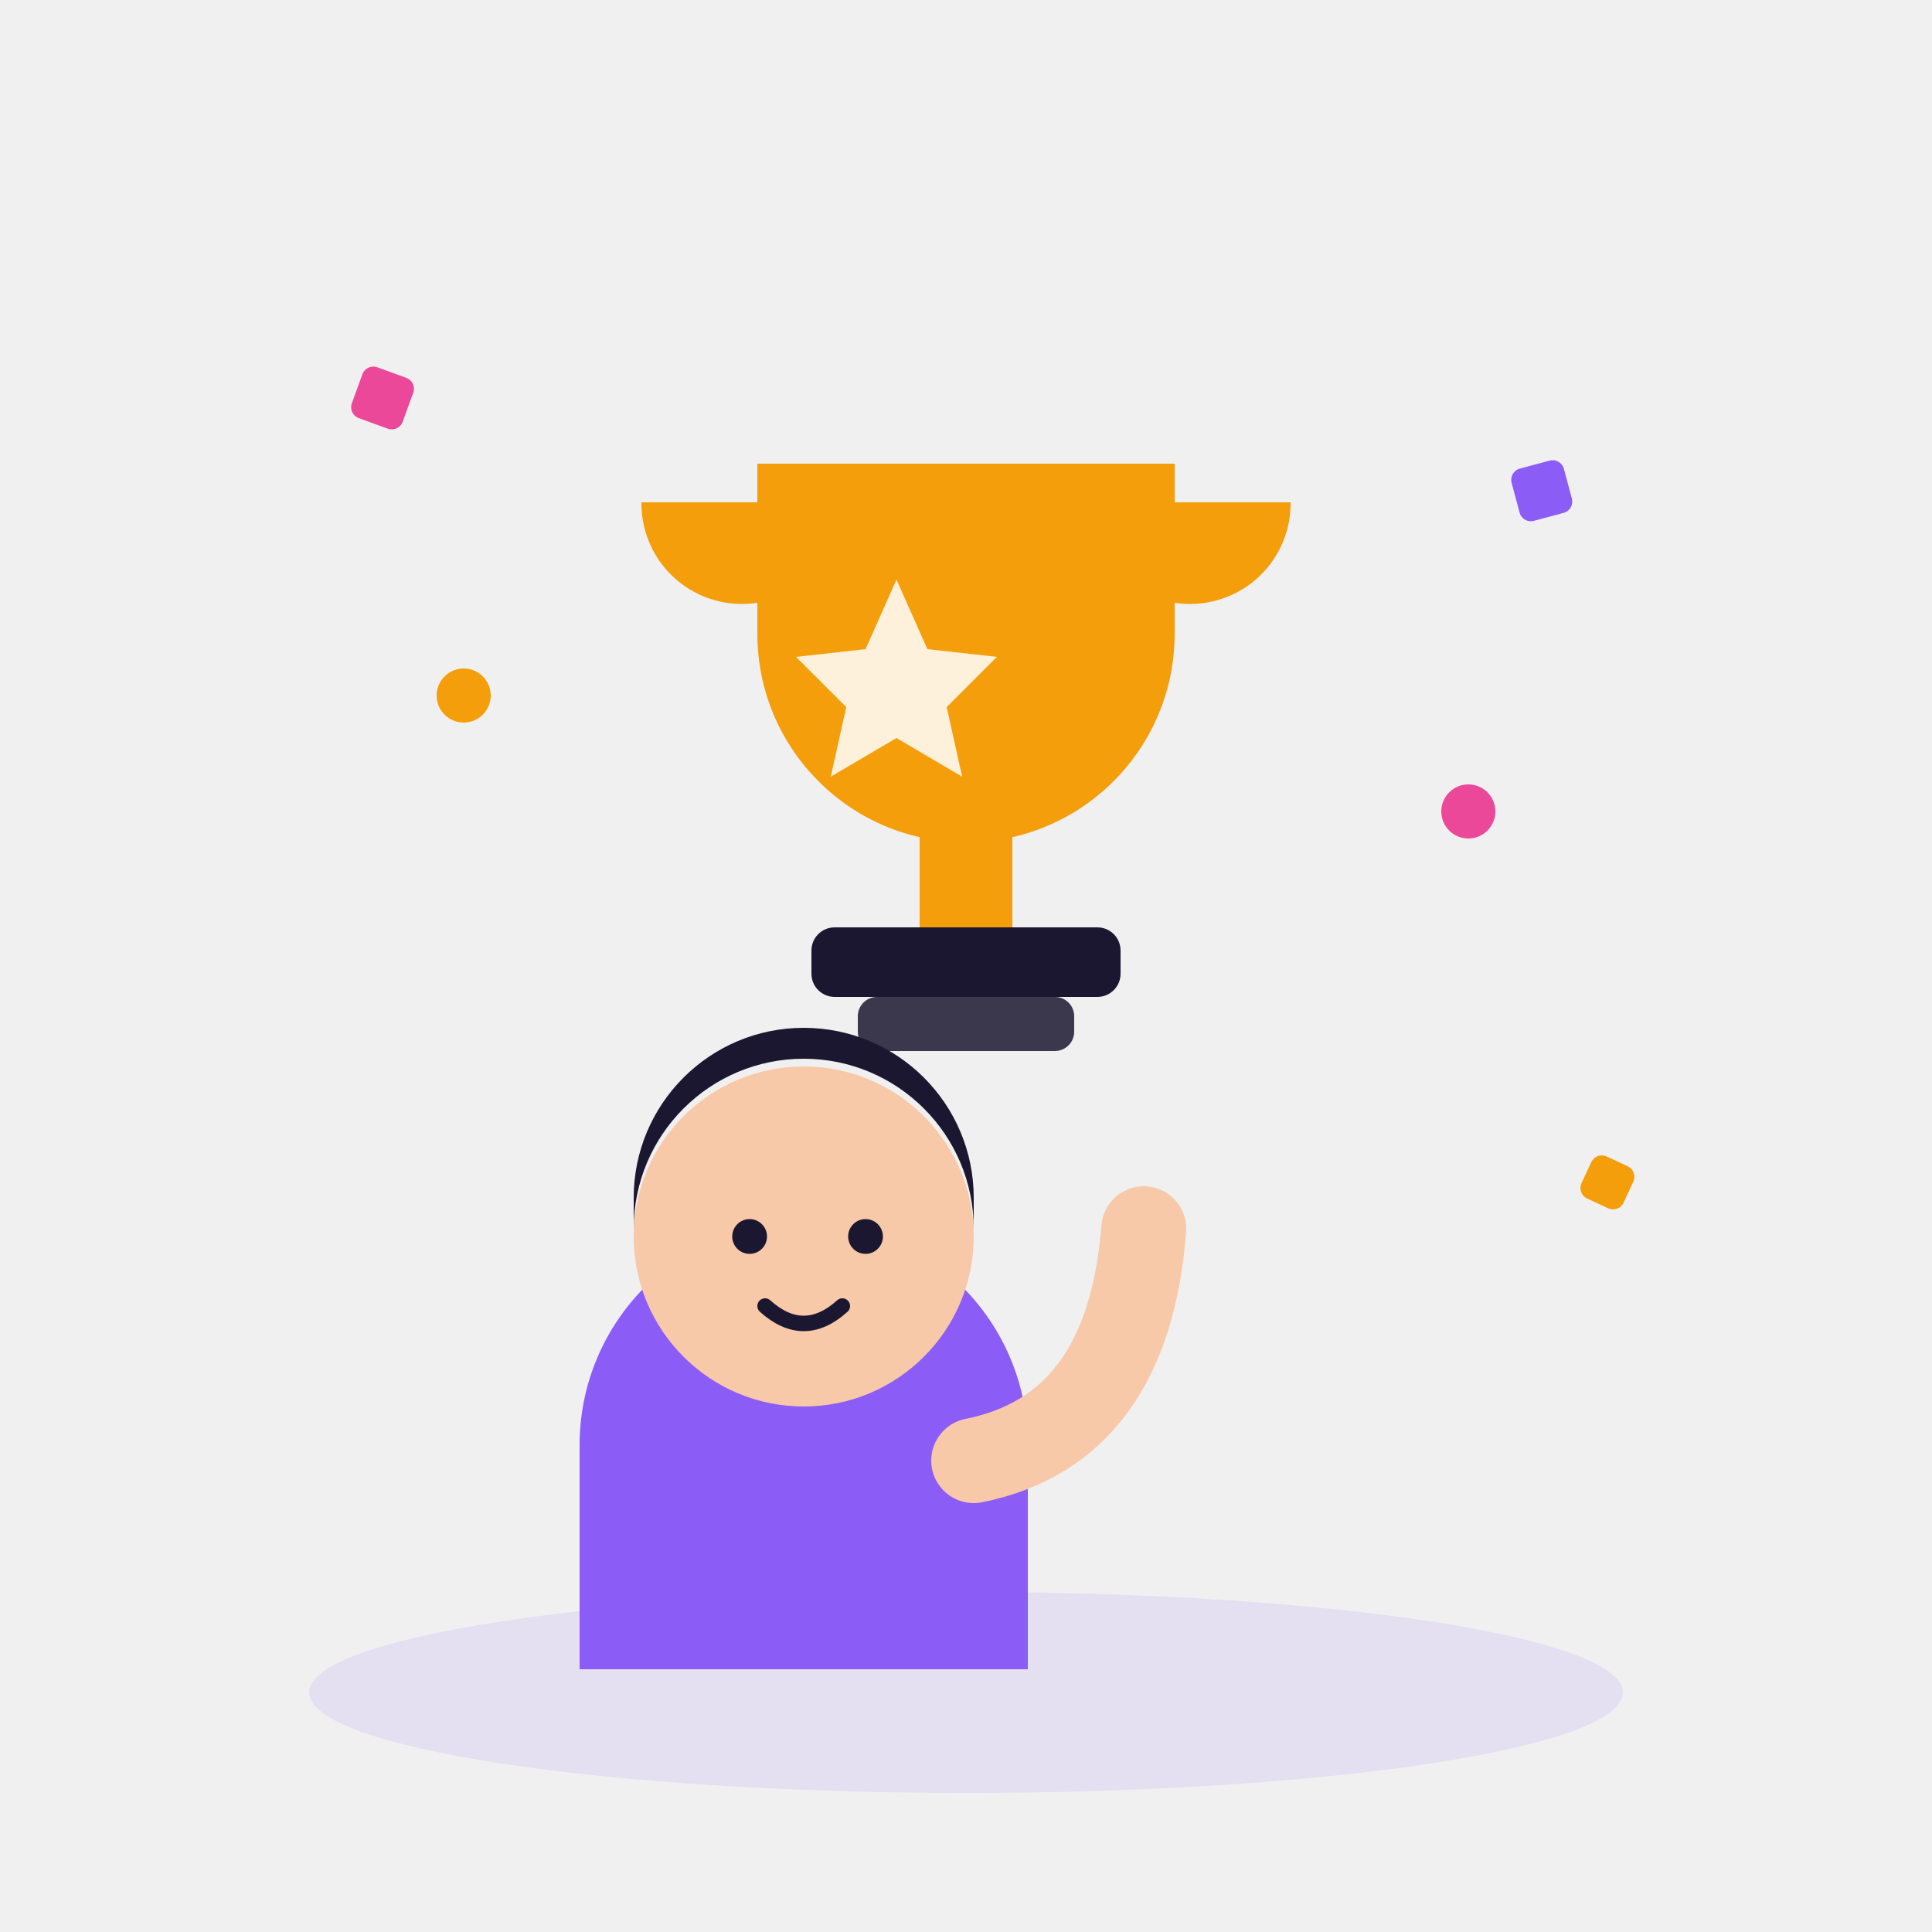
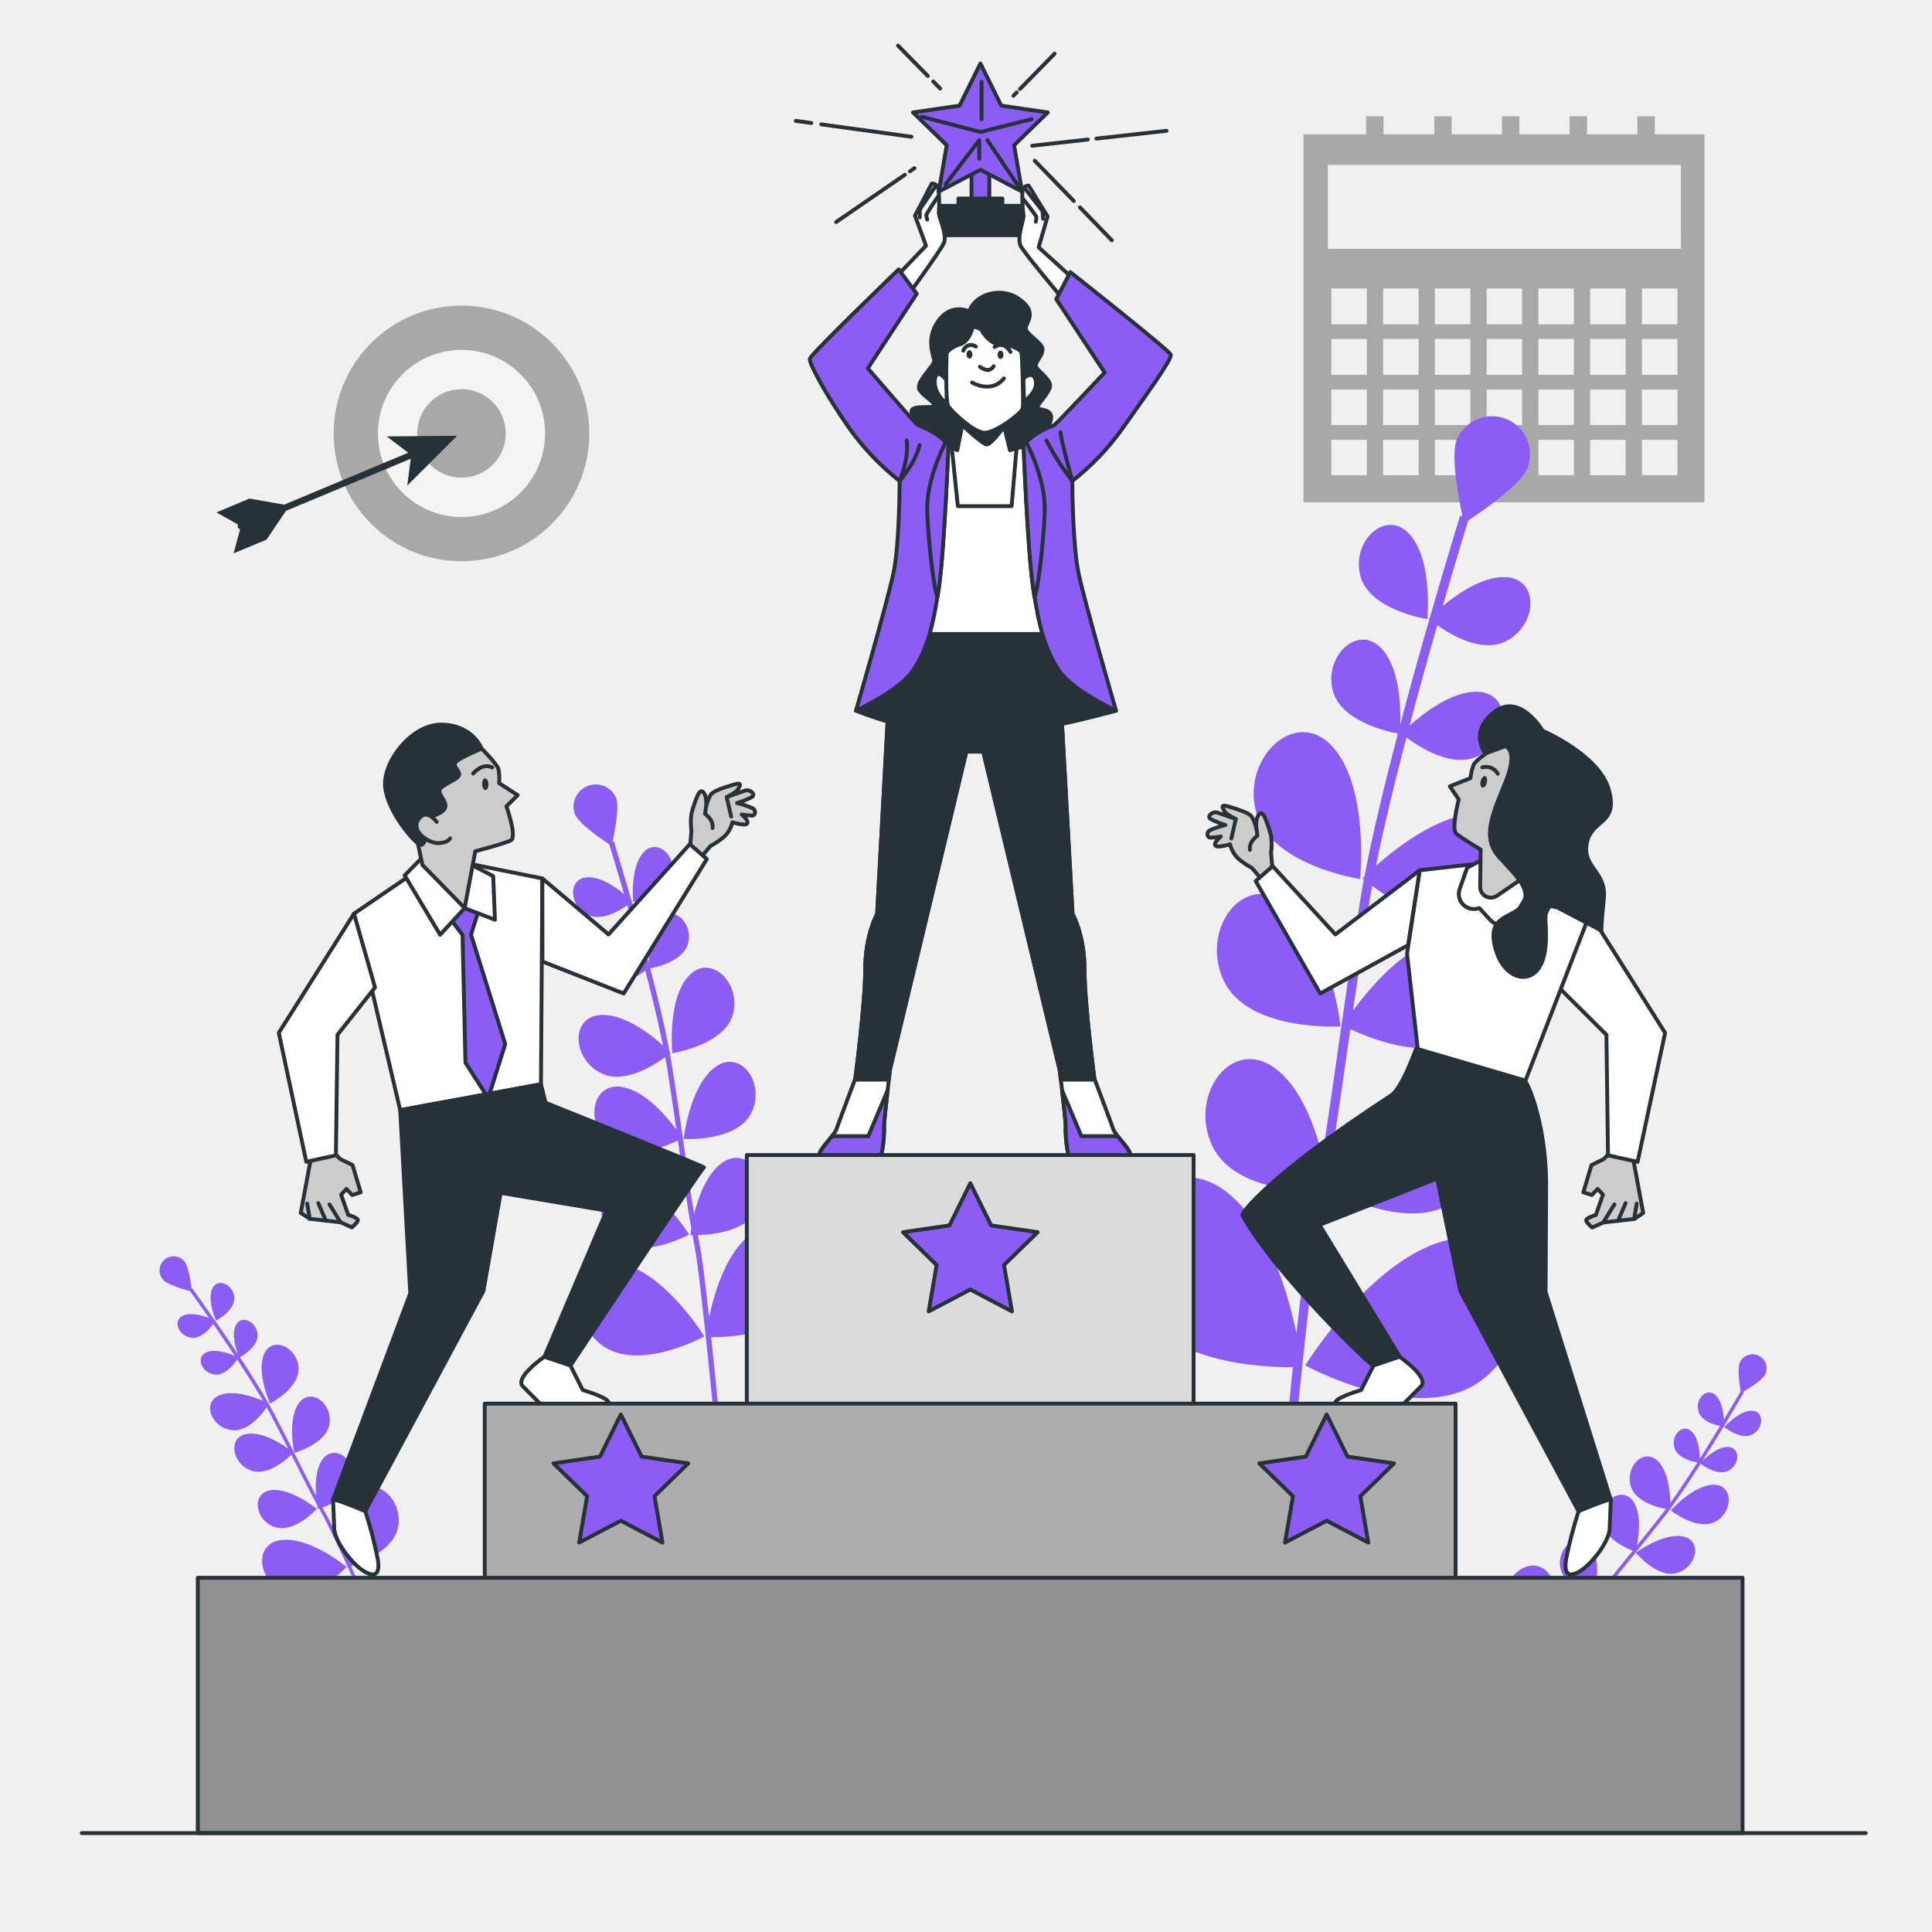
- <svg xmlns="http://www.w3.org/2000/svg" viewBox="0 0 500 500" fill="none" role="img" aria-label="Achievement illustration">
-   <ellipse cx="250" cy="438" rx="170" ry="26" fill="#8B5CF6" opacity="0.12" />
-   <rect x="92" y="96" width="14" height="14" rx="3" fill="#EC4899" transform="rotate(20 99 103)" />
-   <rect x="392" y="120" width="14" height="14" rx="3" fill="#8B5CF6" transform="rotate(-15 399 127)" />
-   <circle cx="120" cy="180" r="7" fill="#F59E0B" />
-   <circle cx="380" cy="210" r="7" fill="#EC4899" />
-   <rect x="410" y="300" width="12" height="12" rx="3" fill="#F59E0B" transform="rotate(25 416 306)" />
-   <g>
-     <path d="M196 120 h108 v44 a54 54 0 0 1 -108 0 z" fill="#F59E0B" />
-     <path d="M196 130 h-30 a26 26 0 0 0 30 26 z" fill="#F59E0B" />
-     <path d="M304 130 h30 a26 26 0 0 1 -30 26 z" fill="#F59E0B" />
-     <rect x="238" y="206" width="24" height="34" fill="#F59E0B" />
-     <rect x="210" y="240" width="80" height="18" rx="6" fill="#1b1730" />
-     <rect x="222" y="258" width="56" height="14" rx="5" fill="#1b1730" opacity="0.85" />
-     <path d="M232 150 l8 18 18 2 -13 13 4 18 -17 -10 -17 10 4 -18 -13 -13 18 -2 z" fill="#fff" opacity="0.85" />
+ <svg xmlns="http://www.w3.org/2000/svg" viewBox="0 0 500 500">
+   <g id="freepik--Target--inject-366">
+     <g style="opacity:0.3">
+       <circle cx="119.44" cy="112.17" r="33.08" transform="translate(-44.34 117.31) rotate(-45)" />
+       <circle cx="119.44" cy="112.17" r="21.63" transform="translate(-43.9 125.14) rotate(-47.74)" style="fill:#fff" />
+       <circle cx="119.44" cy="112.17" r="11.45" />
+     </g>
+     <path d="M106.3,118.72l-.9,6.94,12.9-12.88-18.23.16,5.58,4.22L73.55,130.6l-9-1.57-8.54,3.58,5.62,3.16a.82.82,0,0,0,.51,1.21l-1.69,6.24L69,139.64l5-7.43Z" style="fill:#263238" />
  </g>
-   <g>
-     <path d="M150 432 v-58 a58 58 0 0 1 116 0 v58 z" fill="#8B5CF6" />
-     <circle cx="208" cy="320" r="44" fill="#F7C9A8" />
-     <path d="M164 318 a44 44 0 0 1 88 0 v-8 a44 44 0 0 0 -88 0 z" fill="#1b1730" />
-     <circle cx="194" cy="320" r="4.5" fill="#1b1730" />
-     <circle cx="224" cy="320" r="4.5" fill="#1b1730" />
-     <path d="M198 338 q10 9 20 0" stroke="#1b1730" stroke-width="4" stroke-linecap="round" fill="none" />
-     <path d="M252 378 q40 -8 44 -60" stroke="#F7C9A8" stroke-width="22" stroke-linecap="round" fill="none" />
+   <g id="freepik--Calendar--inject-366">
+     <path d="M428.26,34.76V30.09h-4.5v4.67H410.71V30.09h-4.5v4.67h-13V30.09h-4.51v4.67h-13V30.09h-4.5v4.67H358.05V30.09h-4.5v4.67H337.34V130H441.1V34.76ZM353.73,123h-9.19v-9.18h9.19Zm0-13h-9.19v-9.19h9.19Zm0-13h-9.19V87.7h9.19Zm0-13.06h-9.19V74.65h9.19ZM367.13,123h-9.19v-9.18h9.19Zm0-13h-9.19v-9.19h9.19Zm0-13h-9.19V87.7h9.19Zm0-13.06h-9.19V74.65h9.19ZM380.53,123h-9.19v-9.18h9.19Zm0-13h-9.19v-9.19h9.19Zm0-13h-9.19V87.7h9.19Zm0-13.06h-9.19V74.65h9.19ZM393.92,123h-9.18v-9.18h9.18Zm0-13h-9.18v-9.19h9.18Zm0-13h-9.18V87.7h9.18Zm0-13.06h-9.18V74.65h9.18ZM407.32,123h-9.19v-9.18h9.19Zm0-13h-9.19v-9.19h9.19Zm0-13h-9.19V87.7h9.19Zm0-13.06h-9.19V74.65h9.19ZM420.72,123h-9.19v-9.18h9.19Zm0-13h-9.19v-9.19h9.19Zm0-13h-9.19V87.7h9.19Zm0-13.06h-9.19V74.65h9.19ZM434.12,123h-9.19v-9.18h9.19Zm0-13h-9.19v-9.19h9.19Zm0-13h-9.19V87.7h9.19Zm0-13.06h-9.19V74.65h9.19Zm.9-19.54H343.64V42.69H435Z" style="opacity:0.3" />
+   </g>
+   <g id="freepik--Plants--inject-366">
+     <path d="M369.39,160.23s1.51-15.1-4.53-21.9-15.1,1.51-12.84,10.57S369.39,160.23,369.39,160.23Z" style="fill:#8B5CF6" />
+     <path d="M352,227.5S354.39,204,345,193.38s-23.53,2.36-20,16.48S352,227.5,352,227.5Z" style="fill:#8B5CF6" />
+     <path d="M346.94,265.64s-2.58-23.51-14-31.91-22.53,7.19-16.14,20.27S346.94,265.64,346.94,265.64Z" style="fill:#8B5CF6" />
+     <path d="M370.9,285.32C357,288,344.54,308.11,344.54,308.11s20.82,11.51,32.21,2.46S384.81,282.65,370.9,285.32Z" style="fill:#8B5CF6" />
+     <path d="M375.5,320.75c-19.9,3.83-37.71,32.6-37.71,32.6s29.79,16.47,46.09,3.51S395.4,316.92,375.5,320.75Z" style="fill:#8B5CF6" />
+     <path d="M343,308.43c.63,0,1,0,1,0s-.13-1.12-.44-3c1.59-8.91,3.2-20.12,5.11-33.52l.8-5.58c5.42,2.57,21,8.87,30.27,1.48,11.39-9.06,8.06-27.92-5.85-25.24-10.06,1.93-19.36,13-23.73,18.95,1.23-8.5,2.57-17.64,4.08-27.21.26-1.62.55-3.3.87-5.05,5.35,4,18.44,12.22,28.56,7.18,13-6.49,13.68-25.64-.48-25.91-10.2-.19-21.54,8.61-27.08,13.55,2-10.08,4.87-21.72,7.88-33.22,3.25,2.44,11.91,8.11,18.57,4.79,8.36-4.17,8.78-16.45-.31-16.62-6.61-.13-13.94,5.62-17.46,8.78,2.42-9.16,4.92-18.11,7.19-26,3.74,2.65,11.58,7.22,17.71,4.16,8.35-4.17,8.78-16.45-.31-16.62-5.78-.11-12.11,4.26-16,7.48,3.32-11.47,5.92-19.93,6.59-22.12,3.38-2.24,13.58-9.24,15.28-13.43A9.85,9.85,0,1,0,377,113.86c-1.63,4,.55,15.35,1.49,19.76l-.6-.19c-.09.27-3.48,11.23-7.85,26.42l-.27.27.15.13c-2.35,8.2-5,17.61-7.53,27.22.14-4.56-.13-14.34-4.67-19.44-6-6.8-15.1,1.51-12.83,10.57,2,8.1,14.3,10.76,16.88,11.24-3.39,12.93-6.57,26.07-8.66,37l-.47.48.33.28c-.42,2.2-.79,4.32-1.1,6.32-2.15,13.62-4,26.38-5.58,37.64-1.51,10.55-2.82,19.74-4.09,27.51-1.88-7.53-5.53-17.67-12.23-22.6-11.41-8.41-22.53,7.19-16.14,20.27,4.89,10,19.93,11.51,26.73,11.66-.26,1.34-.51,2.62-.77,3.84-1,4.85-2.66,18.21-4.27,32.87-2.24-10.8-7.5-28.87-18.57-37-16.32-12-32.23,10.29-23.09,29,7.67,15.71,32.85,16.78,40.73,16.72-2.16,20.47-4.08,40.78-4.23,42.34l2.36.22c.07-.71,6.75-71.29,9.39-83.62C342.41,311.39,342.7,310,343,308.43Z" style="fill:#8B5CF6" />
+     <path d="M163.86,233.39s-.88-8.79,2.64-12.74,8.79.88,7.47,6.15S163.86,233.39,163.86,233.39Z" style="fill:#8B5CF6" />
+     <path d="M174,272.56s-1.37-13.7,4.11-19.86,13.7,1.37,11.64,9.59S174,272.56,174,272.56Z" style="fill:#8B5CF6" />
+     <path d="M176.93,294.76s1.5-13.68,8.14-18.58,13.12,4.19,9.4,11.8S176.93,294.76,176.93,294.76Z" style="fill:#8B5CF6" />
+     <path d="M163,306.22c8.1,1.56,15.35,13.27,15.35,13.27s-12.13,6.7-18.76,1.43S154.88,304.66,163,306.22Z" style="fill:#8B5CF6" />
+     <path d="M160.3,326.85c11.59,2.23,22,19,22,19s-17.35,9.59-26.84,2.05S148.71,324.62,160.3,326.85Z" style="fill:#8B5CF6" />
+     <path d="M179.23,319.67c-.37,0-.58,0-.58,0s.08-.65.26-1.72c-.93-5.19-1.86-11.72-3-19.52-.15-1.05-.3-2.14-.46-3.25-3.16,1.5-12.22,5.17-17.63.86-6.63-5.27-4.69-16.25,3.41-14.69,5.86,1.13,11.27,7.56,13.82,11-.72-5-1.5-10.28-2.38-15.85q-.23-1.41-.51-2.94c-3.11,2.3-10.73,7.12-16.62,4.18-7.59-3.78-8-14.92.28-15.08,5.94-.11,12.53,5,15.76,7.89-1.18-5.87-2.83-12.65-4.58-19.35-1.9,1.43-6.94,4.73-10.82,2.8-4.86-2.43-5.11-9.58.18-9.68,3.85-.08,8.12,3.27,10.17,5.11-1.41-5.33-2.87-10.54-4.19-15.14-2.18,1.54-6.74,4.2-10.31,2.42-4.86-2.43-5.11-9.58.18-9.68,3.36-.06,7.05,2.49,9.3,4.36-1.94-6.68-3.45-11.6-3.84-12.88-2-1.3-7.91-5.38-8.9-7.82a5.74,5.74,0,0,1,10.63-4.31c1,2.34-.32,8.94-.87,11.5l.36-.11c0,.16,2,6.54,4.56,15.38l.16.16-.09.08c1.37,4.77,2.91,10.25,4.39,15.84-.09-2.65.08-8.35,2.72-11.32,3.51-4,8.79.88,7.47,6.16-1.18,4.71-8.33,6.26-9.83,6.54,2,7.53,3.82,15.18,5,21.56a3.37,3.37,0,0,1,.27.28l-.19.16c.24,1.28.46,2.51.64,3.67,1.26,7.94,2.32,15.36,3.25,21.92.88,6.14,1.64,11.49,2.38,16,1.09-4.39,3.22-10.29,7.12-13.16,6.64-4.9,13.12,4.18,9.4,11.8-2.85,5.82-11.61,6.7-15.56,6.79.15.78.3,1.53.45,2.23.6,2.83,1.54,10.6,2.48,19.14,1.3-6.28,4.37-16.81,10.81-21.56,9.5-7,18.76,6,13.44,16.89-4.46,9.14-19.12,9.76-23.71,9.73,1.26,11.92,2.38,23.74,2.47,24.65l-1.38.13c0-.42-3.93-41.51-5.46-48.69Q179.49,321,179.23,319.67Z" style="fill:#8B5CF6" />
+     <path d="M55.9,341.77s-2.31-5.09-1-8.18,5.45-1.25,5.73,2.18S55.9,341.77,55.9,341.77Z" style="fill:#8B5CF6" />
+     <path d="M69.89,363.23s-3.59-7.94-1.56-12.75,8.5-2,8.93,3.39S69.89,363.23,69.89,363.23Z" style="fill:#8B5CF6" />
+     <path d="M76.17,376s-1.87-8.52,1.13-12.8,8.72-.14,8,5.18S76.17,376,76.17,376Z" style="fill:#8B5CF6" />
+     <path d="M70.13,385.65C75.3,385,82,390.5,82,390.5s-5.91,6.48-11,4.66S65,386.36,70.13,385.65Z" style="fill:#8B5CF6" />
+     <path d="M72.7,398.57c7.4-1,17,6.94,17,6.94s-8.46,9.27-15.68,6.67S65.29,399.58,72.7,398.57Z" style="fill:#8B5CF6" />
+     <path d="M82.6,390.43l-.35.11s-.09-.41-.2-1.09c-1.6-2.92-3.49-6.65-5.73-11.11-.31-.6-.62-1.22-.94-1.85-1.59,1.54-6.29,5.57-10.4,4.09-5.05-1.83-6.11-8.81-.94-9.51,3.75-.51,8.3,2.25,10.53,3.82-1.43-2.83-3-5.86-4.64-9-.28-.53-.58-1.08-.9-1.66-1.4,2-5,6.45-9.13,5.88-5.31-.73-7.8-7.34-2.88-9.11,3.54-1.27,8.54.47,11.06,1.54-1.9-3.28-4.27-7-6.68-10.68-.84,1.24-3.2,4.24-5.92,3.87-3.41-.47-5-4.71-1.85-5.84,2.29-.83,5.53.32,7.13,1-1.92-2.91-3.85-5.74-5.58-8.23-1,1.36-3.19,3.88-5.69,3.54-3.41-.47-5-4.71-1.85-5.84,2-.72,4.73.06,6.45.73-2.51-3.62-4.41-6.27-4.91-6.95-1.44-.39-5.83-1.63-6.92-2.89a3.64,3.64,0,1,1,5.51-4.75c1,1.22,1.62,5.43,1.81,7.08l.18-.13c.07.08,2.54,3.51,5.86,8.3l.13.06a.28.28,0,0,1,0,.07c1.79,2.58,3.82,5.56,5.84,8.62-.59-1.58-1.64-5-.66-7.35,1.31-3.08,5.45-1.25,5.73,2.18.25,3.07-3.73,5.45-4.57,5.92,2.71,4.12,5.37,8.34,7.39,11.91l.22.12-.08.13c.4.72.78,1.42,1.13,2.08,2.36,4.5,4.5,8.75,6.39,12.49,1.77,3.51,3.31,6.56,4.67,9.13-.23-2.85-.15-6.83,1.61-9.34,3-4.28,8.72-.14,8,5.18-.53,4.07-5.61,6.37-8,7.23.25.43.49.85.73,1.24.93,1.58,3.07,6.05,5.36,11-.49-4-.78-11,2.12-15.13,4.29-6.12,12.48-.21,11.49,7.41-.83,6.39-9.5,9.73-12.26,10.64,3.17,6.9,6.24,13.77,6.48,14.29l-.8.36c-.11-.24-10.77-24.11-13.15-28.11Q83,391.18,82.6,390.43Z" style="fill:#8B5CF6" />
+     <path d="M446.23,369.34s3.7-4.19,7-4.26,3.38,4.46.36,6.12S446.23,369.34,446.23,369.34Z" style="fill:#8B5CF6" />
+     <path d="M432.39,390.9s5.77-6.53,11-6.65,5.27,7,.56,9.54S432.39,390.9,432.39,390.9Z" style="fill:#8B5CF6" />
+     <path d="M423.36,401.84s7-5.19,12.13-4.22,3.71,7.9-1.43,9.45S423.36,401.84,423.36,401.84Z" style="fill:#8B5CF6" />
+     <path d="M412,400.3c2.76,4.43.45,12.84.45,12.84s-8.34-2.74-8.74-8.09S409.26,395.87,412,400.3Z" style="fill:#8B5CF6" />
+     <path d="M401.3,407.94c3.95,6.34.64,18.37.64,18.37s-11.92-3.93-12.51-11.58S397.34,401.6,401.3,407.94Z" style="fill:#8B5CF6" />
+     <path d="M412.78,413.64l-.24-.28.91-.62c2-2.67,4.64-5.91,7.78-9.79l1.31-1.61c-2.06-.82-7.66-3.45-8-7.82-.41-5.35,5.53-9.17,8.29-4.74,2,3.2,1.34,8.49.83,11.17,2-2.47,4.12-5.12,6.33-7.93.37-.48.76-1,1.15-1.5-2.41-.46-7.93-1.92-9.1-5.92-1.51-5.15,3.5-10.13,7.12-6.37,2.61,2.71,3.07,8,3.13,10.72,2.21-3.08,4.65-6.76,7-10.46-1.47-.27-5.18-1.19-5.95-3.82-1-3.3,2.25-6.5,4.57-4.09,1.69,1.76,2,5.19,2,6.93,1.86-2.95,3.66-5.88,5.23-8.47-1.66-.35-4.86-1.32-5.57-3.74-1-3.31,2.25-6.5,4.57-4.09,1.48,1.54,1.88,4.35,2,6.19,2.27-3.77,3.9-6.59,4.33-7.32-.24-1.48-.91-6-.2-7.5a3.63,3.63,0,1,1,6.58,3.08c-.68,1.45-4.29,3.7-5.72,4.55l.21.11c-.06.09-2.17,3.76-5.18,8.75v.14h-.08c-1.62,2.7-3.51,5.77-5.47,8.86,1.2-1.18,3.91-3.56,6.43-3.61,3.35-.07,3.38,4.46.36,6.12-2.7,1.48-6.5-1.17-7.27-1.75-2.65,4.16-5.4,8.32-7.84,11.63,0,.16,0,.25,0,.25l-.16,0c-.49.66-1,1.29-1.43,1.88-3.14,4-6.14,7.69-8.78,10.94-2.47,3.06-4.63,5.72-6.41,8,2.51-1.38,6.16-2.94,9.18-2.36,5.13,1,3.7,7.89-1.44,9.44-3.93,1.19-8.11-2.5-9.85-4.3l-.85,1.17c-1.05,1.5-4.25,5.29-7.81,9.4,3.48-2.1,9.68-5.21,14.66-4.27,7.34,1.4,5.3,11.3-2.05,13.52-6.17,1.86-12.77-4.68-14.73-6.82-5,5.72-10,11.33-10.38,11.76l-.66-.59c.18-.19,17.59-19.69,20.26-23.5C412.12,414.54,412.44,414.1,412.78,413.64Z" style="fill:#8B5CF6" />
+   </g>
+   <g id="freepik--character-3--inject-366">
+     <path d="M417.51,297.49,415,300l-3.12,1.51-2.12,7.06,2.22.7,1.49-1.57,1.37,1.48L413,314.45s-2.48.72-2.5,1.33,1.56,1.9,1.56,1.9l2.9-1.31,8-.91,2.3-1.54-2.5-13.52Z" style="fill:#ccc;stroke:#263238;stroke-linecap:round;stroke-linejoin:round" />
+     <line x1="414.92" y1="316.37" x2="417.81" y2="311.7" style="fill:none;stroke:#263238;stroke-linecap:round;stroke-linejoin:round" />
+     <line x1="418.75" y1="315.95" x2="420.7" y2="311.37" style="fill:none;stroke:#263238;stroke-linecap:round;stroke-linejoin:round" />
+     <line x1="422.92" y1="315.46" x2="423.58" y2="311.49" style="fill:none;stroke:#263238;stroke-linecap:round;stroke-linejoin:round" />
+     <polygon points="411.47 236.45 430.93 267.3 423.81 300.68 416.15 299 415.74 267.8 403.49 255.61 411.47 236.45" style="fill:#fff;stroke:#263238;stroke-linecap:round;stroke-linejoin:round" />
+     <polygon points="396.43 226.2 411.47 236.45 394.79 279.66 366.92 271.49 364.14 246.8 367.41 225.24 381.08 223.65 396.43 226.2" style="fill:#fff;stroke:#263238;stroke-linecap:round;stroke-linejoin:round" />
+     <path d="M382.83,235l2.81,3.05a3.9,3.9,0,0,0,6.21-.65l6.49-10.88-4.5-4.6-9.95.43-4.19,2.21-1.94,5.52a3.89,3.89,0,0,0,5.07,4.92Z" style="fill:#fff;stroke:#263238;stroke-linecap:round;stroke-linejoin:round" />
+     <path d="M386.69,193.5s-4.72,3.12-5.31,4.39a14.21,14.21,0,0,0-.83,3.49l-5.33,2.12,2.3,3.39s-2,7.67-.63,8.86,6.3,4.12,6.3,4.12l-.13,9.63a2.78,2.78,0,0,0,4.35,2.33l8.47-5.78,2.55-5.91s8.5-7,8.4-11.31-2.18-11-8.43-14.5S387,192.42,387,192.42Z" style="fill:#ccc;stroke:#263238;stroke-linecap:round;stroke-linejoin:round" />
+     <path d="M389.53,193.13s3.5.7.2,9-6.53,14.57-1.63,19.84,8.28,8.49,5.94,12.17-9.16,2.39-7.18,10.72,8.59,10,11.45,5.58,1.38-12,1.7-13.55a5,5,0,0,1,1.14-2.41l1.91.38,11.4,6s-.14-1.13.61-8.25-5.66-8.07-4.4-14.43,8.2-4.65,5.71-13.74-17.13-15.31-17.13-15.31-5.92-10.1-12.59-4.81S384.43,195,384.43,195Z" style="fill:#263238;stroke:#263238;stroke-linecap:round;stroke-linejoin:round" />
+     <path d="M383.19,202.15c-.19.82,0,1.57.45,1.67s1-.46,1.16-1.28,0-1.56-.45-1.67S383.39,201.34,383.19,202.15Z" style="fill:#263238" />
+     <path d="M387.62,200.24a3.51,3.51,0,0,0-4-1.65" style="fill:none;stroke:#263238;stroke-linecap:round;stroke-linejoin:round" />
+     <path d="M329.33,225.12l-.38-4.41a16.55,16.55,0,0,0,0-4.39,32.24,32.24,0,0,0-1.47-4.45c-.5-1.26-1.16-2-1.89-.76s-.42,3.55-.42,3.55a10.08,10.08,0,0,0-1.24-3.34c-.78-1-3.36-1.79-5.93-2.58s-1.4.64-1,1.34,2.81,1.89,2.81,1.89-3.79-1.38-4.87-1.7-2.79,1-1.58,1.72a21.7,21.7,0,0,0,3.78,1.52,22.84,22.84,0,0,0-4,1.35c-1.13.65-.63,1.9.06,1.93a26.35,26.35,0,0,0,2.75-.3s-1.84,1.43-1.46,2.27,3.85-.26,3.85-.26a7.66,7.66,0,0,0,2.05,3.65,19.42,19.42,0,0,0,3.61,2.48l3.15,3.7Z" style="fill:#ccc;stroke:#263238;stroke-linecap:round;stroke-linejoin:round" />
+     <line x1="319.83" y1="211.97" x2="318.67" y2="217.01" style="fill:#ccc;stroke:#263238;stroke-linecap:round;stroke-linejoin:round" />
+     <path d="M325.21,214.66l.21,1.65s-2.25,1.42-1.93,3.63" style="fill:#ccc;stroke:#263238;stroke-linecap:round;stroke-linejoin:round" />
+     <polygon points="367.41 225.24 345.59 241.83 329.37 224.16 324.97 228.02 341.67 257.12 364.41 244.61 367.41 225.24" style="fill:#fff;stroke:#263238;stroke-linecap:round;stroke-linejoin:round" />
+     <path d="M400,334.33l.13-25.63c.39-16.7-4.53-28-5.36-28.78a.84.84,0,0,0-.46-.26l-27.87-8.17s-3.57,10.15-6.42,12c-31.5,20.5-38.78,30.48-38.5,31,8.24,15.17,34.86,40.67,34,38.9l6.74-2.28L341.5,317l30.43-12,6,29.13,30.6,57,8.34-3Z" style="fill:#263238;stroke:#263238;stroke-linecap:round;stroke-linejoin:round" />
+     <path d="M355.46,353.4l-3.18,6.32s-3.18,1-4.37,1.59-1.79.71-2.41,1.66a5.25,5.25,0,0,0-.68,2.33l15.82.63,7.13-7.15c2.24-2.26-5.57-7.66-5.57-7.66Z" style="fill:#fff;stroke:#263238;stroke-linecap:round;stroke-linejoin:round" />
+     <path d="M416.88,388.12s-.16,3.91-.3,7.42-4.46,8.82-7.08,10.68-5,2.15-4.19-2.71a106.92,106.92,0,0,1,3.23-12.4S416.1,387.89,416.88,388.12Z" style="fill:#fff;stroke:#263238;stroke-linecap:round;stroke-linejoin:round" />
+   </g>
+   <g id="freepik--character-2--inject-366">
+     <line x1="234.19" y1="45.23" x2="216.39" y2="57.46" style="fill:none;stroke:#263238;stroke-linecap:round;stroke-linejoin:round" />
+     <line x1="236.67" y1="43.52" x2="235.48" y2="44.34" style="fill:none;stroke:#263238;stroke-linecap:round;stroke-linejoin:round" />
+     <line x1="209.97" y1="31.83" x2="205.96" y2="31.28" style="fill:none;stroke:#263238;stroke-linecap:round;stroke-linejoin:round" />
+     <line x1="235.87" y1="35.39" x2="212.52" y2="32.18" style="fill:none;stroke:#263238;stroke-linecap:round;stroke-linejoin:round" />
+     <line x1="240.12" y1="19.66" x2="232.4" y2="11.8" style="fill:none;stroke:#263238;stroke-linecap:round;stroke-linejoin:round" />
+     <line x1="243.31" y1="22.91" x2="241.52" y2="21.08" style="fill:none;stroke:#263238;stroke-linecap:round;stroke-linejoin:round" />
+     <line x1="263.98" y1="23.03" x2="272.93" y2="13.89" style="fill:none;stroke:#263238;stroke-linecap:round;stroke-linejoin:round" />
+     <line x1="262.27" y1="24.78" x2="263.13" y2="23.91" style="fill:none;stroke:#263238;stroke-linecap:round;stroke-linejoin:round" />
+     <line x1="283.73" y1="35.87" x2="301.9" y2="33.85" style="fill:none;stroke:#263238;stroke-linecap:round;stroke-linejoin:round" />
+     <line x1="267.13" y1="37.72" x2="281.54" y2="36.11" style="fill:none;stroke:#263238;stroke-linecap:round;stroke-linejoin:round" />
+     <line x1="279.49" y1="53.67" x2="287.74" y2="62.19" style="fill:none;stroke:#263238;stroke-linecap:round;stroke-linejoin:round" />
+     <line x1="267.78" y1="41.58" x2="277.89" y2="52.02" style="fill:none;stroke:#263238;stroke-linecap:round;stroke-linejoin:round" />
+     <rect x="251.43" y="41.09" width="4.61" height="13.28" style="fill:#8B5CF6;stroke:#263238;stroke-linecap:round;stroke-linejoin:round" />
+     <polygon points="259.42 53.28 259.42 51.38 248.04 51.38 248.04 53.28 242.62 53.28 242.62 60.87 264.84 60.87 264.84 53.28 259.42 53.28" style="fill:#263238;stroke:#263238;stroke-linecap:round;stroke-linejoin:round" />
+     <polygon points="253.73 16.43 259.12 27.34 271.17 29.1 262.45 37.59 264.51 49.59 253.73 43.93 242.95 49.59 245.01 37.59 236.29 29.1 248.34 27.34 253.73 16.43" style="fill:#8B5CF6;stroke:#263238;stroke-linecap:round;stroke-linejoin:round" />
+     <polyline points="238.64 30.23 253.73 34.16 267.01 30.84" style="fill:#8B5CF6;stroke:#263238;stroke-linecap:round;stroke-linejoin:round" />
+     <line x1="254.03" y1="21.18" x2="254.03" y2="30.84" style="fill:#8B5CF6;stroke:#263238;stroke-linecap:round;stroke-linejoin:round" />
+     <polyline points="244.68 47.74 253.43 36.27 253.43 41.1" style="fill:#8B5CF6;stroke:#263238;stroke-linecap:round;stroke-linejoin:round" />
+     <line x1="264.51" y1="49.6" x2="255.54" y2="36.27" style="fill:#8B5CF6;stroke:#263238;stroke-linecap:round;stroke-linejoin:round" />
+     <path d="M221.52,183.92s14.06,5.85,28.09,6.52,39.22-6.52,39.22-6.52l-16.72-21.55H233.35Z" style="fill:#263238;stroke:#263238;stroke-linecap:round;stroke-linejoin:round" />
+     <path d="M288.11,292.24c-.51-1.54-4.88-13.09-4.88-13.09s-2.56-19.26-2.56-28.25-3.09-14.37-3.09-14.37L274,172.21l-2.33-8.14h-5.13l-14.26.13L238,164.07h-1.79l-5.87,11.16L227,236.53s-3.08,5.39-3.08,14.37-2.57,28.25-2.57,28.25-4.36,11.55-4.88,13.09-4.36,5.14-4.36,6.42a2.77,2.77,0,0,0,1,2.06H227s.77-.26,1.29-2.83a34.23,34.23,0,0,0,.51-6.67c0-1.54,1.54-14.38,1.54-14.38l19.77-82.33h4.37l19.77,82.33s1.54,12.84,1.54,14.38a34.23,34.23,0,0,0,.51,6.67c.51,2.57,1.28,2.83,1.28,2.83h13.87a2.77,2.77,0,0,0,1-2.06C292.48,297.38,288.63,293.78,288.11,292.24Z" style="fill:#fff;stroke:#263238;stroke-linecap:round;stroke-linejoin:round" />
+     <path d="M283.23,279.15s-2.56-19.26-2.56-28.25-3.09-14.37-3.09-14.37L274,172.21l-2.33-8.14h-5.13l-14.26.13L238,164.07h-1.79l-5.87,11.16L227,236.53s-3.08,5.39-3.08,14.37-2.57,28.25-2.57,28.25l-.09.26H230c.17-1.53.3-2.57.3-2.57l19.77-82.33h4.37l19.77,82.33s.12,1,.3,2.57h8.78Z" style="fill:#263238;stroke:#263238;stroke-linecap:round;stroke-linejoin:round" />
+     <path d="M229.71,282.19l-5,11.85h-9.37c-1.31,1.67-3.21,3.72-3.21,4.62a2.77,2.77,0,0,0,1,2.06H227s.77-.26,1.29-2.83a34.23,34.23,0,0,0,.51-6.67C228.8,290.35,229.29,285.91,229.71,282.19Z" style="fill:#8B5CF6;stroke:#263238;stroke-linecap:round;stroke-linejoin:round" />
+     <path d="M274.87,282.19l5,11.85h9.36c1.31,1.67,3.22,3.72,3.22,4.62a2.77,2.77,0,0,1-1,2.06H277.58s-.77-.26-1.28-2.83a34.23,34.23,0,0,1-.51-6.67C275.79,290.35,275.3,285.91,274.87,282.19Z" style="fill:#8B5CF6;stroke:#263238;stroke-linecap:round;stroke-linejoin:round" />
+     <path d="M250.86,80.63s-4.56-2.39-8,2.4-1.09,9.12-1.09,10.43-5.21,5.65-3.69,7.61,3.91,3,3.69,3.91-6.3-.44-5.86,1.74.86,5.65,8.69,11.52,19.13,1.08,22.17-2.18,5.65-6.52,5.22-8.47-3.48-1.31-3.48-2.18,3.26-3.91,3.26-5.65-3.48-3.91-3.7-5,1.74-2.61,1.74-4.34-4.35-3.92-4.35-5.44,3.27-4.13-1.73-7.61S252,76.5,250.86,80.63Z" style="fill:#263238;stroke:#263238;stroke-linecap:round;stroke-linejoin:round" />
+     <path d="M249.49,107.66l-1.74,8.84s-4.06-1.74-5.22-2.18S238,164.07,238,164.07h32.31l-1.74-49.46-7.24,1.89-2.18-9Z" style="fill:#fff;stroke:#263238;stroke-linecap:round;stroke-linejoin:round" />
+     <path d="M261.8,131l1.28-14.94-1.71.45-2.18-9-9.7.15-1.74,8.84-1.43-.61,1.57,15.1Z" style="fill:#fff;stroke:#263238;stroke-linecap:round;stroke-linejoin:round" />
+     <path d="M248.4,109.45s5.81,5.57,7,5.57,4.84-5.08,4.84-5.08l-.48-1.7L248.4,108Z" style="fill:#263238;stroke:#263238;stroke-linecap:round;stroke-linejoin:round" />
+     <path d="M229.65,74l10-10.41-2.86-7.8s2.84-5.27,3.09-5.87,1.29-2.41,1.29-2.41a1.61,1.61,0,0,1,1.71,1.62,34.13,34.13,0,0,1,.1,5.8c-.23.89,2.28,5.8,1.28,8S233.05,79.1,233.05,79.1Z" style="fill:#fff;stroke:#263238;stroke-linecap:round;stroke-linejoin:round" />
+     <path d="M242.88,50.69s-3.17,4.58-3.14,5a8.24,8.24,0,0,0,.22,1.15" style="fill:none;stroke:#263238;stroke-linecap:round;stroke-linejoin:round" />
+     <polyline points="242.26 47.98 238.04 54.22 238.03 56.25" style="fill:none;stroke:#263238;stroke-linecap:round;stroke-linejoin:round" />
+     <path d="M245.43,115.05s-1,26.71-2.46,37-3.19,16.23-6.67,21.45-14.78,10.43-14.78,10.43,8.11-28,9.71-35.64,1.59-23.81,1.59-23.81a66.28,66.28,0,0,1-13-13.62c-5.79-8.26-10.49-16.79-10.24-18s23-23.14,23-23.14l4.67,6.3L224.59,95.32s11.86,13.79,12.72,14.51S241.52,111,245.43,115.05Z" style="fill:#8B5CF6;stroke:#263238;stroke-linecap:round;stroke-linejoin:round" />
+     <path d="M244.74,114.37l0,.1s-4.78,8.84-4.78,17.1c0,4.75,1.44,20,2.66,23,.13-.83.26-1.67.39-2.56,1.44-10.28,2.46-37,2.46-37C245.2,114.81,245,114.58,244.74,114.37Z" style="fill:#8B5CF6;stroke:#263238;stroke-linecap:round;stroke-linejoin:round" />
+     <path d="M279.52,73.75,268.8,64l2.31-8s-3.18-5.07-3.47-5.65-1.45-2.32-1.45-2.32a1.61,1.61,0,0,0-1.6,1.74,33.4,33.4,0,0,0,.29,5.8c.29.87-1.88,5.94-.72,8.11s12.31,15.36,12.31,15.36Z" style="fill:#fff;stroke:#263238;stroke-linecap:round;stroke-linejoin:round" />
+     <path d="M264.74,51.44s3.48,4.34,3.48,4.78a7.66,7.66,0,0,1-.15,1.16" style="fill:none;stroke:#263238;stroke-linecap:round;stroke-linejoin:round" />
+     <polyline points="265.17 48.68 269.81 54.63 269.95 56.65" style="fill:none;stroke:#263238;stroke-linecap:round;stroke-linejoin:round" />
+     <path d="M264.92,115.05s1,26.71,2.46,37,3.19,16.23,6.67,21.45,14.78,10.43,14.78,10.43-8.12-28-9.71-35.64-1.6-23.81-1.6-23.81a66,66,0,0,0,13-13.62c5.8-8.26,12.9-17.93,12.47-19.09s-26-21.35-26-21.35l-3.63,7,12.53,19s-12,12.75-12.9,13.47S268.83,111,264.92,115.05Z" style="fill:#8B5CF6;stroke:#263238;stroke-linecap:round;stroke-linejoin:round" />
+     <path d="M238,115.19c-1.21,4.86-5.18,9.28-5.18,9.28s2.45-5.64,1.84-10.5" style="fill:none;stroke:#263238;stroke-linecap:round;stroke-linejoin:round" />
+     <path d="M270.81,114a71.42,71.42,0,0,0,6.71,10.5s-3.06-11.1-3.06-12.62" style="fill:none;stroke:#263238;stroke-linecap:round;stroke-linejoin:round" />
+     <path d="M265.6,114.37l0,.1s4.78,8.84,4.78,17.1c0,4.75-1.43,20-2.66,23-.13-.83-.25-1.67-.38-2.56-1.45-10.28-2.46-37-2.46-37C265.15,114.81,265.38,114.58,265.6,114.37Z" style="fill:#8B5CF6;stroke:#263238;stroke-linecap:round;stroke-linejoin:round" />
+     <path d="M245.28,98.82s-2.89-4.2-3.33-.58,3,6.23,3,6.23Z" style="fill:#fff;stroke:#263238;stroke-linecap:round;stroke-linejoin:round" />
+     <path d="M264.85,98s2.46-2.46,3.18.43-3,5.51-3,5.51Z" style="fill:#fff;stroke:#263238;stroke-linecap:round;stroke-linejoin:round" />
+     <path d="M251.73,84.55s-.65,3.69-3.26,4.56A6.83,6.83,0,0,0,245,91.28s-.43,12.61.44,13.91S252,112,254.85,112s9.63-5.08,9.85-6.38-.14-13.48-.36-14.35-3-2.17-5.44-2.17-4.34-2.61-4.78-3.48S251.73,84.55,251.73,84.55Z" style="fill:#fff;stroke:#263238;stroke-linecap:round;stroke-linejoin:round" />
+     <path d="M253.61,94.91a4,4,0,0,0,2,.87,2,2,0,0,0,1.55-1" style="fill:none;stroke:#263238;stroke-linecap:round;stroke-linejoin:round" />
+     <path d="M249.3,90.76a2.09,2.09,0,0,1,3.26-1.05" style="fill:none;stroke:#263238;stroke-linecap:round;stroke-linejoin:round" />
+     <path d="M257.4,89.81s2.32-1.79,4.11,1.26" style="fill:none;stroke:#263238;stroke-linecap:round;stroke-linejoin:round" />
+     <path d="M251.56,99s5,3,8.26-1.08" style="fill:none;stroke:#263238;stroke-linecap:round;stroke-linejoin:round" />
+     <path d="M251.66,91.71c0,.6-.34,1.09-.76,1.09s-.76-.49-.76-1.09.34-1.08.76-1.08S251.66,91.11,251.66,91.71Z" style="fill:#263238" />
+     <path d="M259.7,91.81c0,.6-.34,1.09-.76,1.09s-.76-.49-.76-1.09.34-1.09.76-1.09S259.7,91.21,259.7,91.81Z" style="fill:#263238" />
+   </g>
+   <g id="freepik--character-1--inject-366">
+     <polygon points="106.65 226.2 91.61 236.45 103.57 287.3 140 280.6 140.36 227.34 122 223.65 106.65 226.2" style="fill:#fff;stroke:#263238;stroke-linecap:round;stroke-linejoin:round" />
+     <polygon points="115.04 235.79 119.7 241.96 120.46 275.03 126.35 284.18 130.76 270.21 121.9 241.87 124.11 234.88 119.22 230.11 115.04 235.79" style="fill:#8B5CF6;stroke:#263238;stroke-linecap:round;stroke-linejoin:round" />
+     <polygon points="120.25 235.03 113.9 241.91 104.73 226.55 109.24 221.95 119.19 222.38 127.64 226.74 128.09 238.03 120.25 235.03" style="fill:#fff;stroke:#263238;stroke-linecap:round;stroke-linejoin:round" />
+     <path d="M124.67,193.75s4,4,4.35,5.34a14,14,0,0,1,.15,3.58l4.81,3.12-2.92,2.88s2.8,7.89,1.18,8.78S123,220.3,123,220.3L120.25,235l-10.93-11.15L108,217.59s-7-8.55-6-12.73,4.28-10.38,11.09-12.58,7.21-1.37,7.21-1.37Z" style="fill:#ccc;stroke:#263238;stroke-linecap:round;stroke-linejoin:round" />
+     <path d="M111.3,211.39s4.1-1,4-2.92-2.9-3.47-.75-4.94,4.33-2.1,4.29-3.21-2-2.12-.69-3.28,6.49-3.29,6.49-3.29-2.17-6-10.18-6.22-15.34,9.72-14.81,16,7.48,14.6,9.16,15.09S111.3,211.39,111.3,211.39Z" style="fill:#263238;stroke:#263238;stroke-linecap:round;stroke-linejoin:round" />
+     <path d="M113,212.7s-2.63-3.76-4.71-.64,2.73,6.24,5.21,6.14,3-1.23,3-1.23" style="fill:#ccc;stroke:#263238;stroke-linecap:round;stroke-linejoin:round" />
+     <path d="M126.42,202.92c0,.84-.31,1.53-.77,1.55s-.85-.65-.88-1.48.31-1.53.76-1.55S126.39,202.08,126.42,202.92Z" style="fill:#263238" />
+     <path d="M122.45,200.18s2.37-2.85,4.9-1.57" style="fill:none;stroke:#263238;stroke-linecap:round;stroke-linejoin:round" />
+     <path d="M85.57,297.49,88.12,300l3.12,1.51,2.11,7.06-2.21.7-1.49-1.57-1.37,1.48,1.84,5.23s2.48.72,2.5,1.33-1.56,1.9-1.56,1.9l-2.91-1.31-8-.91-2.31-1.54,2.51-13.52Z" style="fill:#ccc;stroke:#263238;stroke-linecap:round;stroke-linejoin:round" />
+     <line x1="88.15" y1="316.37" x2="85.27" y2="311.7" style="fill:none;stroke:#263238;stroke-linecap:round;stroke-linejoin:round" />
+     <line x1="84.33" y1="315.95" x2="82.38" y2="311.37" style="fill:none;stroke:#263238;stroke-linecap:round;stroke-linejoin:round" />
+     <line x1="80.16" y1="315.46" x2="79.5" y2="311.49" style="fill:none;stroke:#263238;stroke-linecap:round;stroke-linejoin:round" />
+     <polygon points="91.61 236.45 72.15 267.3 79.27 300.68 86.93 299 87.34 267.8 97.06 255.55 91.61 236.45" style="fill:#fff;stroke:#263238;stroke-linecap:round;stroke-linejoin:round" />
+     <path d="M178.57,219.42l.37-4.4a16.61,16.61,0,0,1,0-4.4,32.69,32.69,0,0,1,1.47-4.45c.5-1.25,1.16-2,1.89-.76s.42,3.55.42,3.55a10.33,10.33,0,0,1,1.24-3.34c.78-1,3.36-1.78,5.94-2.57s1.4.63,1,1.33-2.81,1.9-2.81,1.9,3.79-1.39,4.88-1.71,2.78,1,1.58,1.73a22.91,22.91,0,0,1-3.79,1.52,23.13,23.13,0,0,1,4,1.35c1.12.64.62,1.9-.06,1.92a23.8,23.8,0,0,1-2.76-.3s1.84,1.44,1.46,2.28-3.85-.26-3.85-.26a7.6,7.6,0,0,1-2.05,3.65,20,20,0,0,1-3.61,2.48l-3.15,3.69Z" style="fill:#ccc;stroke:#263238;stroke-linecap:round;stroke-linejoin:round" />
+     <line x1="188.06" y1="206.28" x2="189.23" y2="211.31" style="fill:#ccc;stroke:#263238;stroke-linecap:round;stroke-linejoin:round" />
+     <path d="M182.68,209l-.21,1.66s2.25,1.42,1.93,3.63" style="fill:#ccc;stroke:#263238;stroke-linecap:round;stroke-linejoin:round" />
+     <polygon points="140.36 227.34 157.49 241.83 178.53 218.46 182.93 222.33 161.41 257.12 140.39 248.85 140.36 227.34" style="fill:#fff;stroke:#263238;stroke-linecap:round;stroke-linejoin:round" />
+     <path d="M103.57,287.3l2.61,47.4-20,53.42,8.34,3,30.59-57,4.47-25.41L157,313.31l-16.1,37.81,6.75,2.28s33.95-51.24,34.54-51.27-41-16.75-41-16.75L140,280.6Z" style="fill:#263238;stroke:#263238;stroke-linecap:round;stroke-linejoin:round" />
+     <path d="M147.62,353.4l3.18,6.32s3.17,1,4.37,1.59,1.79.71,2.41,1.66a5.25,5.25,0,0,1,.68,2.33l-15.82.63-7.13-7.15c-2.24-2.26,5.56-7.66,5.56-7.66Z" style="fill:#fff;stroke:#263238;stroke-linecap:round;stroke-linejoin:round" />
+     <path d="M86.2,388.12s.16,3.91.3,7.42,4.46,8.82,7.08,10.68,5,2.15,4.19-2.71a106.92,106.92,0,0,0-3.23-12.4S87,387.89,86.2,388.12Z" style="fill:#fff;stroke:#263238;stroke-linecap:round;stroke-linejoin:round" />
+   </g>
+   <g id="freepik--Stairs--inject-366">
+     <rect x="193.27" y="298.92" width="115.63" height="66.07" style="fill:#dbdbdb;stroke:#263238;stroke-linecap:round;stroke-linejoin:round" />
+     <rect x="125.45" y="363.26" width="251.25" height="66.07" style="fill:#adadad;stroke:#263238;stroke-linecap:round;stroke-linejoin:round" />
+     <rect x="51.19" y="408.32" width="399.78" height="66.07" style="fill:#919191;stroke:#263238;stroke-linecap:round;stroke-linejoin:round" />
+   </g>
+   <g id="freepik--Stars--inject-366">
+     <polygon points="251.12 306.22 256.51 317.14 268.56 318.89 259.84 327.39 261.9 339.39 251.12 333.73 240.34 339.39 242.4 327.39 233.69 318.89 245.73 317.14 251.12 306.22" style="fill:#8B5CF6;stroke:#263238;stroke-linecap:round;stroke-linejoin:round" />
+     <polygon points="160.67 366.06 166.06 376.97 178.11 378.72 169.39 387.22 171.45 399.22 160.67 393.56 149.89 399.22 151.95 387.22 143.23 378.72 155.28 376.97 160.67 366.06" style="fill:#8B5CF6;stroke:#263238;stroke-linecap:round;stroke-linejoin:round" />
+     <polygon points="343.34 366.06 348.73 376.97 360.77 378.72 352.06 387.22 354.11 399.22 343.34 393.56 332.56 399.22 334.62 387.22 325.9 378.72 337.95 376.97 343.34 366.06" style="fill:#8B5CF6;stroke:#263238;stroke-linecap:round;stroke-linejoin:round" />
+   </g>
+   <g id="freepik--Floor--inject-366">
+     <line x1="21.15" y1="474.4" x2="482.85" y2="474.4" style="fill:none;stroke:#263238;stroke-linecap:round;stroke-linejoin:round" />
  </g>
</svg>
